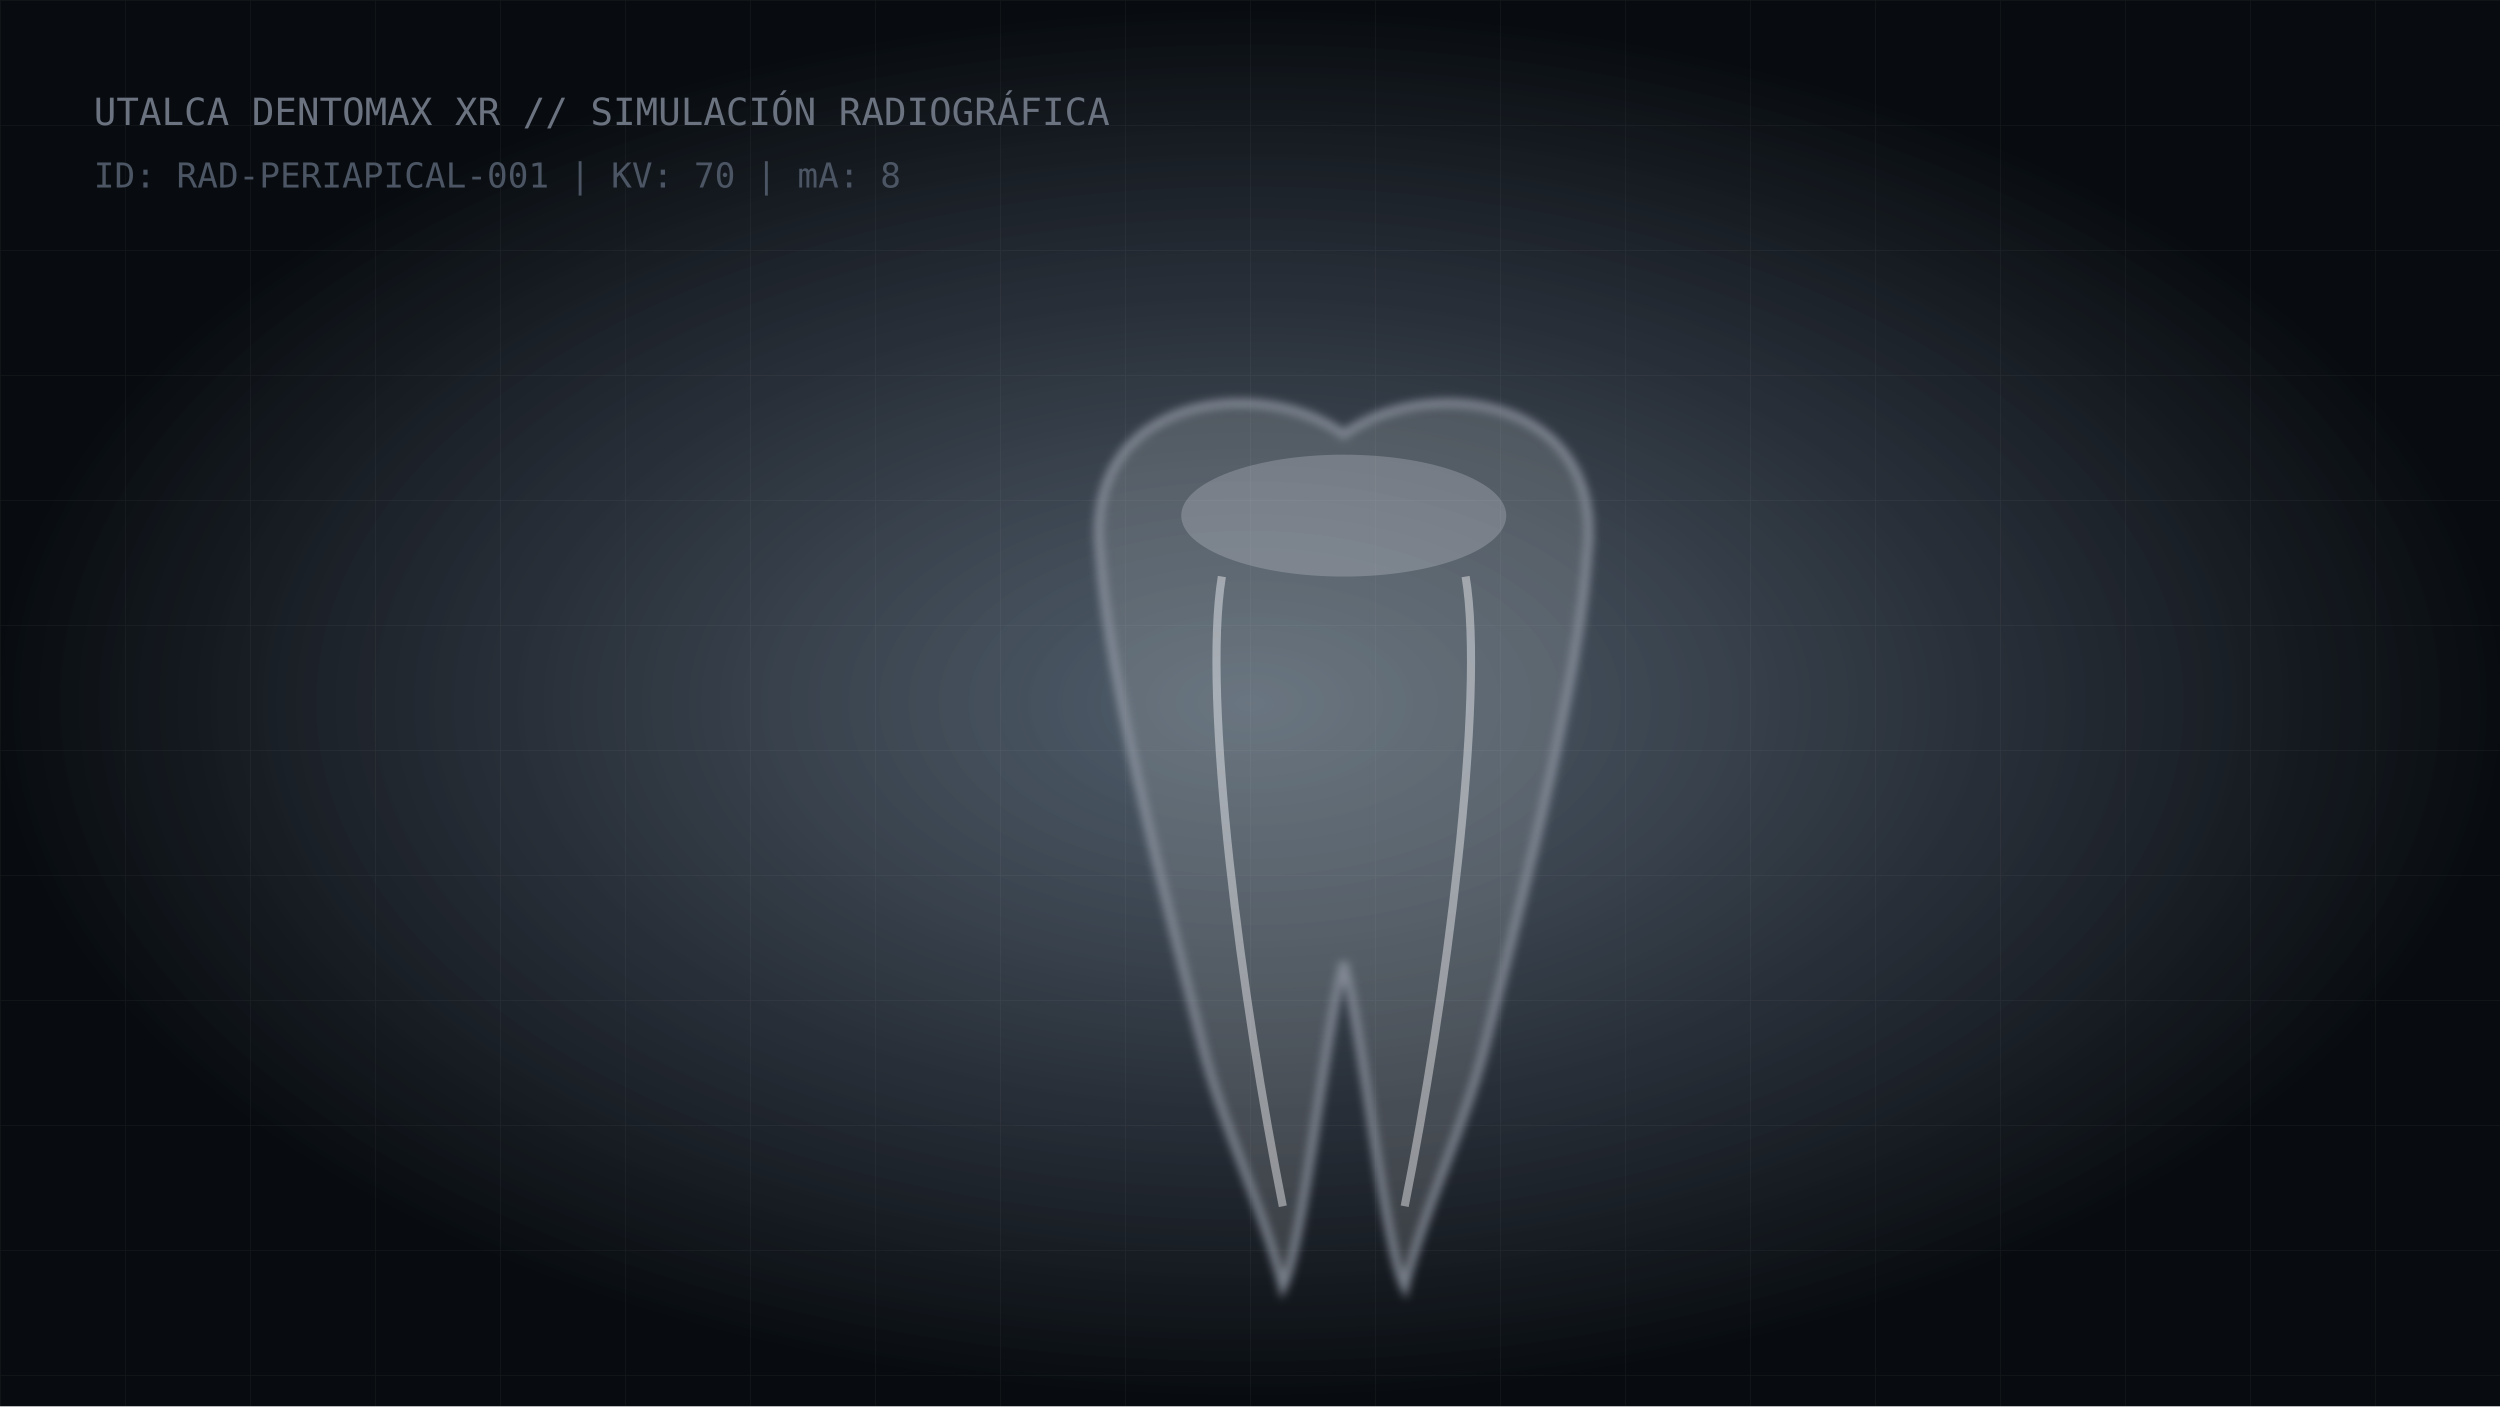
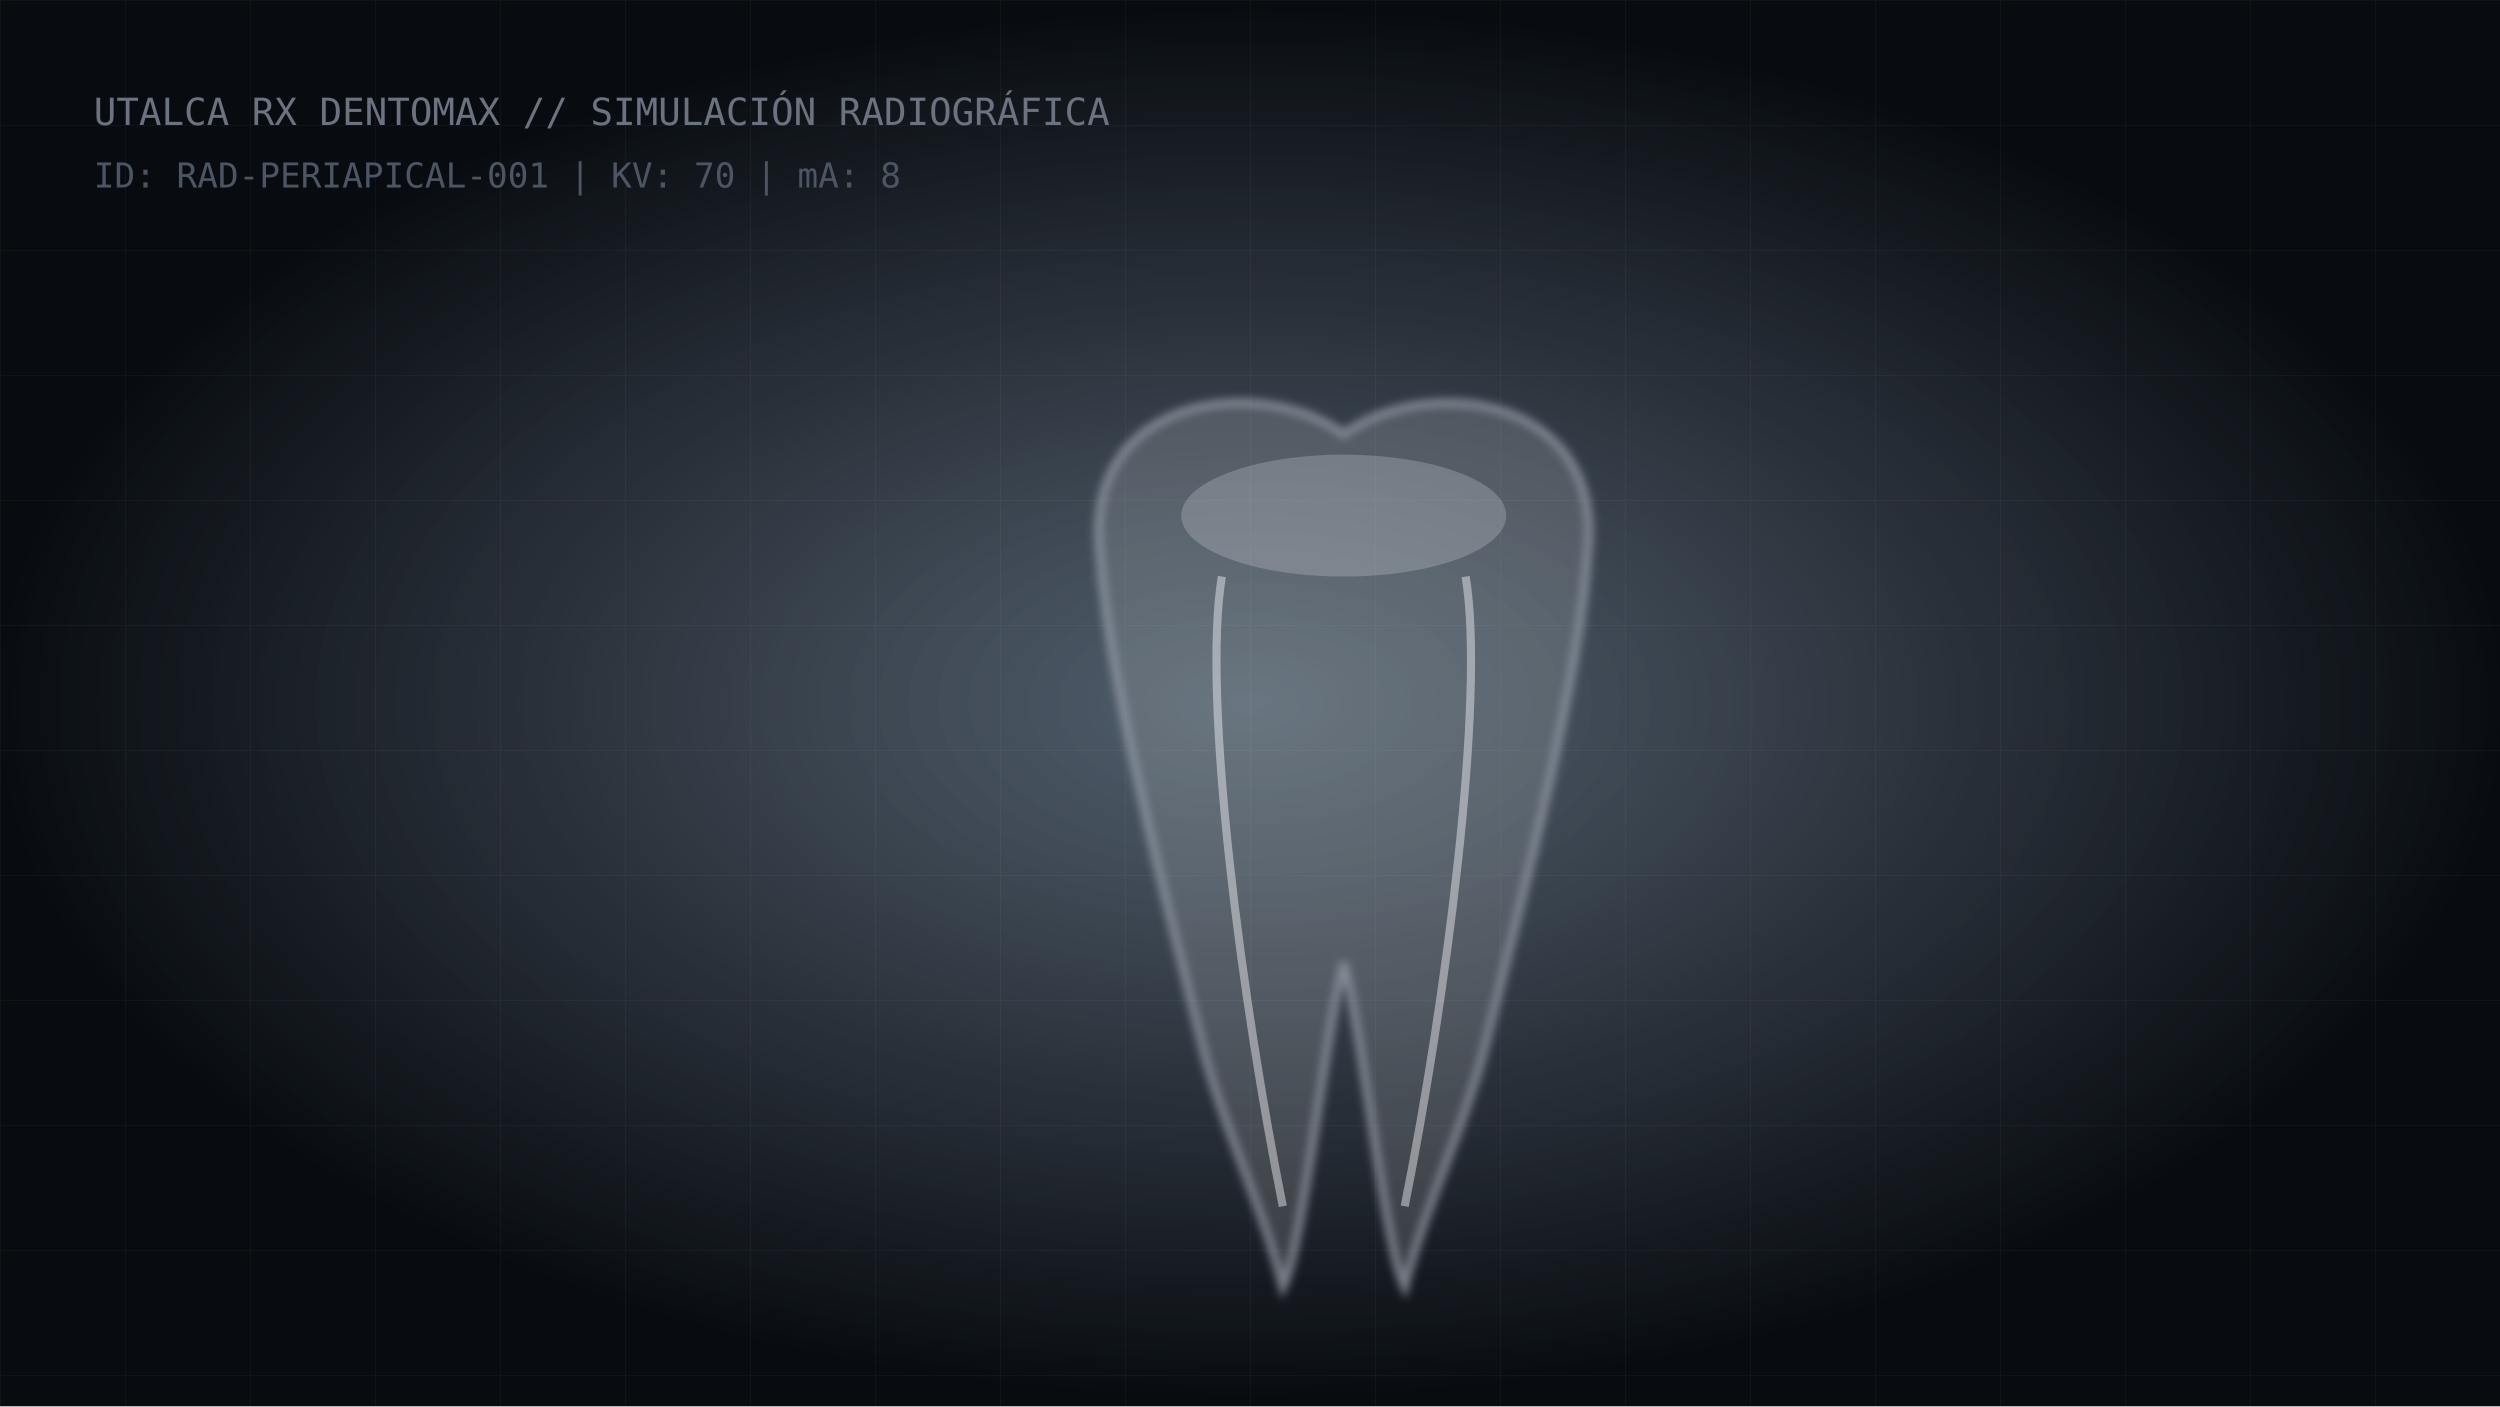
<svg xmlns="http://www.w3.org/2000/svg" viewBox="0 0 800 450" width="100%" height="100%">
  <defs>
    <radialGradient id="xrayGlow" cx="50%" cy="50%" r="50%">
      <stop offset="0%" stop-color="#2a3b4c" stop-opacity="0.8" />
      <stop offset="60%" stop-color="#111822" stop-opacity="0.9" />
      <stop offset="100%" stop-color="#080c10" stop-opacity="1" />
    </radialGradient>
    <pattern id="grid" width="40" height="40" patternUnits="userSpaceOnUse">
      <path d="M 40 0 L 0 0 0 40" fill="none" stroke="#ffffff" stroke-width="0.5" stroke-opacity="0.05" />
    </pattern>
  </defs>
  <rect width="800" height="450" fill="url(#xrayGlow)" />
  <rect width="800" height="450" fill="url(#grid)" />
  <g transform="translate(300, 100) scale(1.3)" opacity="0.75">
    <path d="M 40 60 C 35 20, 80 15, 100 30 C 120 15, 165 20, 160 60 C 158 90, 145 140, 135 180 C 130 200, 120 220, 115 240 C 110 230, 105 180, 100 160 C 95 180, 90 230, 85 240 C 80 220, 70 200, 65 180 C 55 140, 42 90, 40 60 Z" fill="#d1d5db" fill-opacity="0.25" stroke="#9ca3af" stroke-width="2" filter="blur(1px)" />
    <path d="M 70 65 C 65 95, 75 170, 85 220" fill="none" stroke="#ffffff" stroke-width="2" stroke-opacity="0.6" />
    <path d="M 130 65 C 135 95, 125 170, 115 220" fill="none" stroke="#ffffff" stroke-width="2" stroke-opacity="0.6" />
    <ellipse cx="100" cy="50" rx="40" ry="15" fill="#f3f4f6" fill-opacity="0.3" />
  </g>
-   <text x="30" y="40" font-family="monospace" font-size="12" fill="#6b7280">UTALCA DENTOMAX XR // SIMULACIÓN RADIOGRÁFICA</text>
+   <text x="30" y="40" font-family="monospace" font-size="12" fill="#6b7280">UTALCA RX DENTOMAX // SIMULACIÓN RADIOGRÁFICA</text>
  <text x="30" y="60" font-family="monospace" font-size="11" fill="#4b5563">ID: RAD-PERIAPICAL-001 | KV: 70 | mA: 8</text>
</svg>
